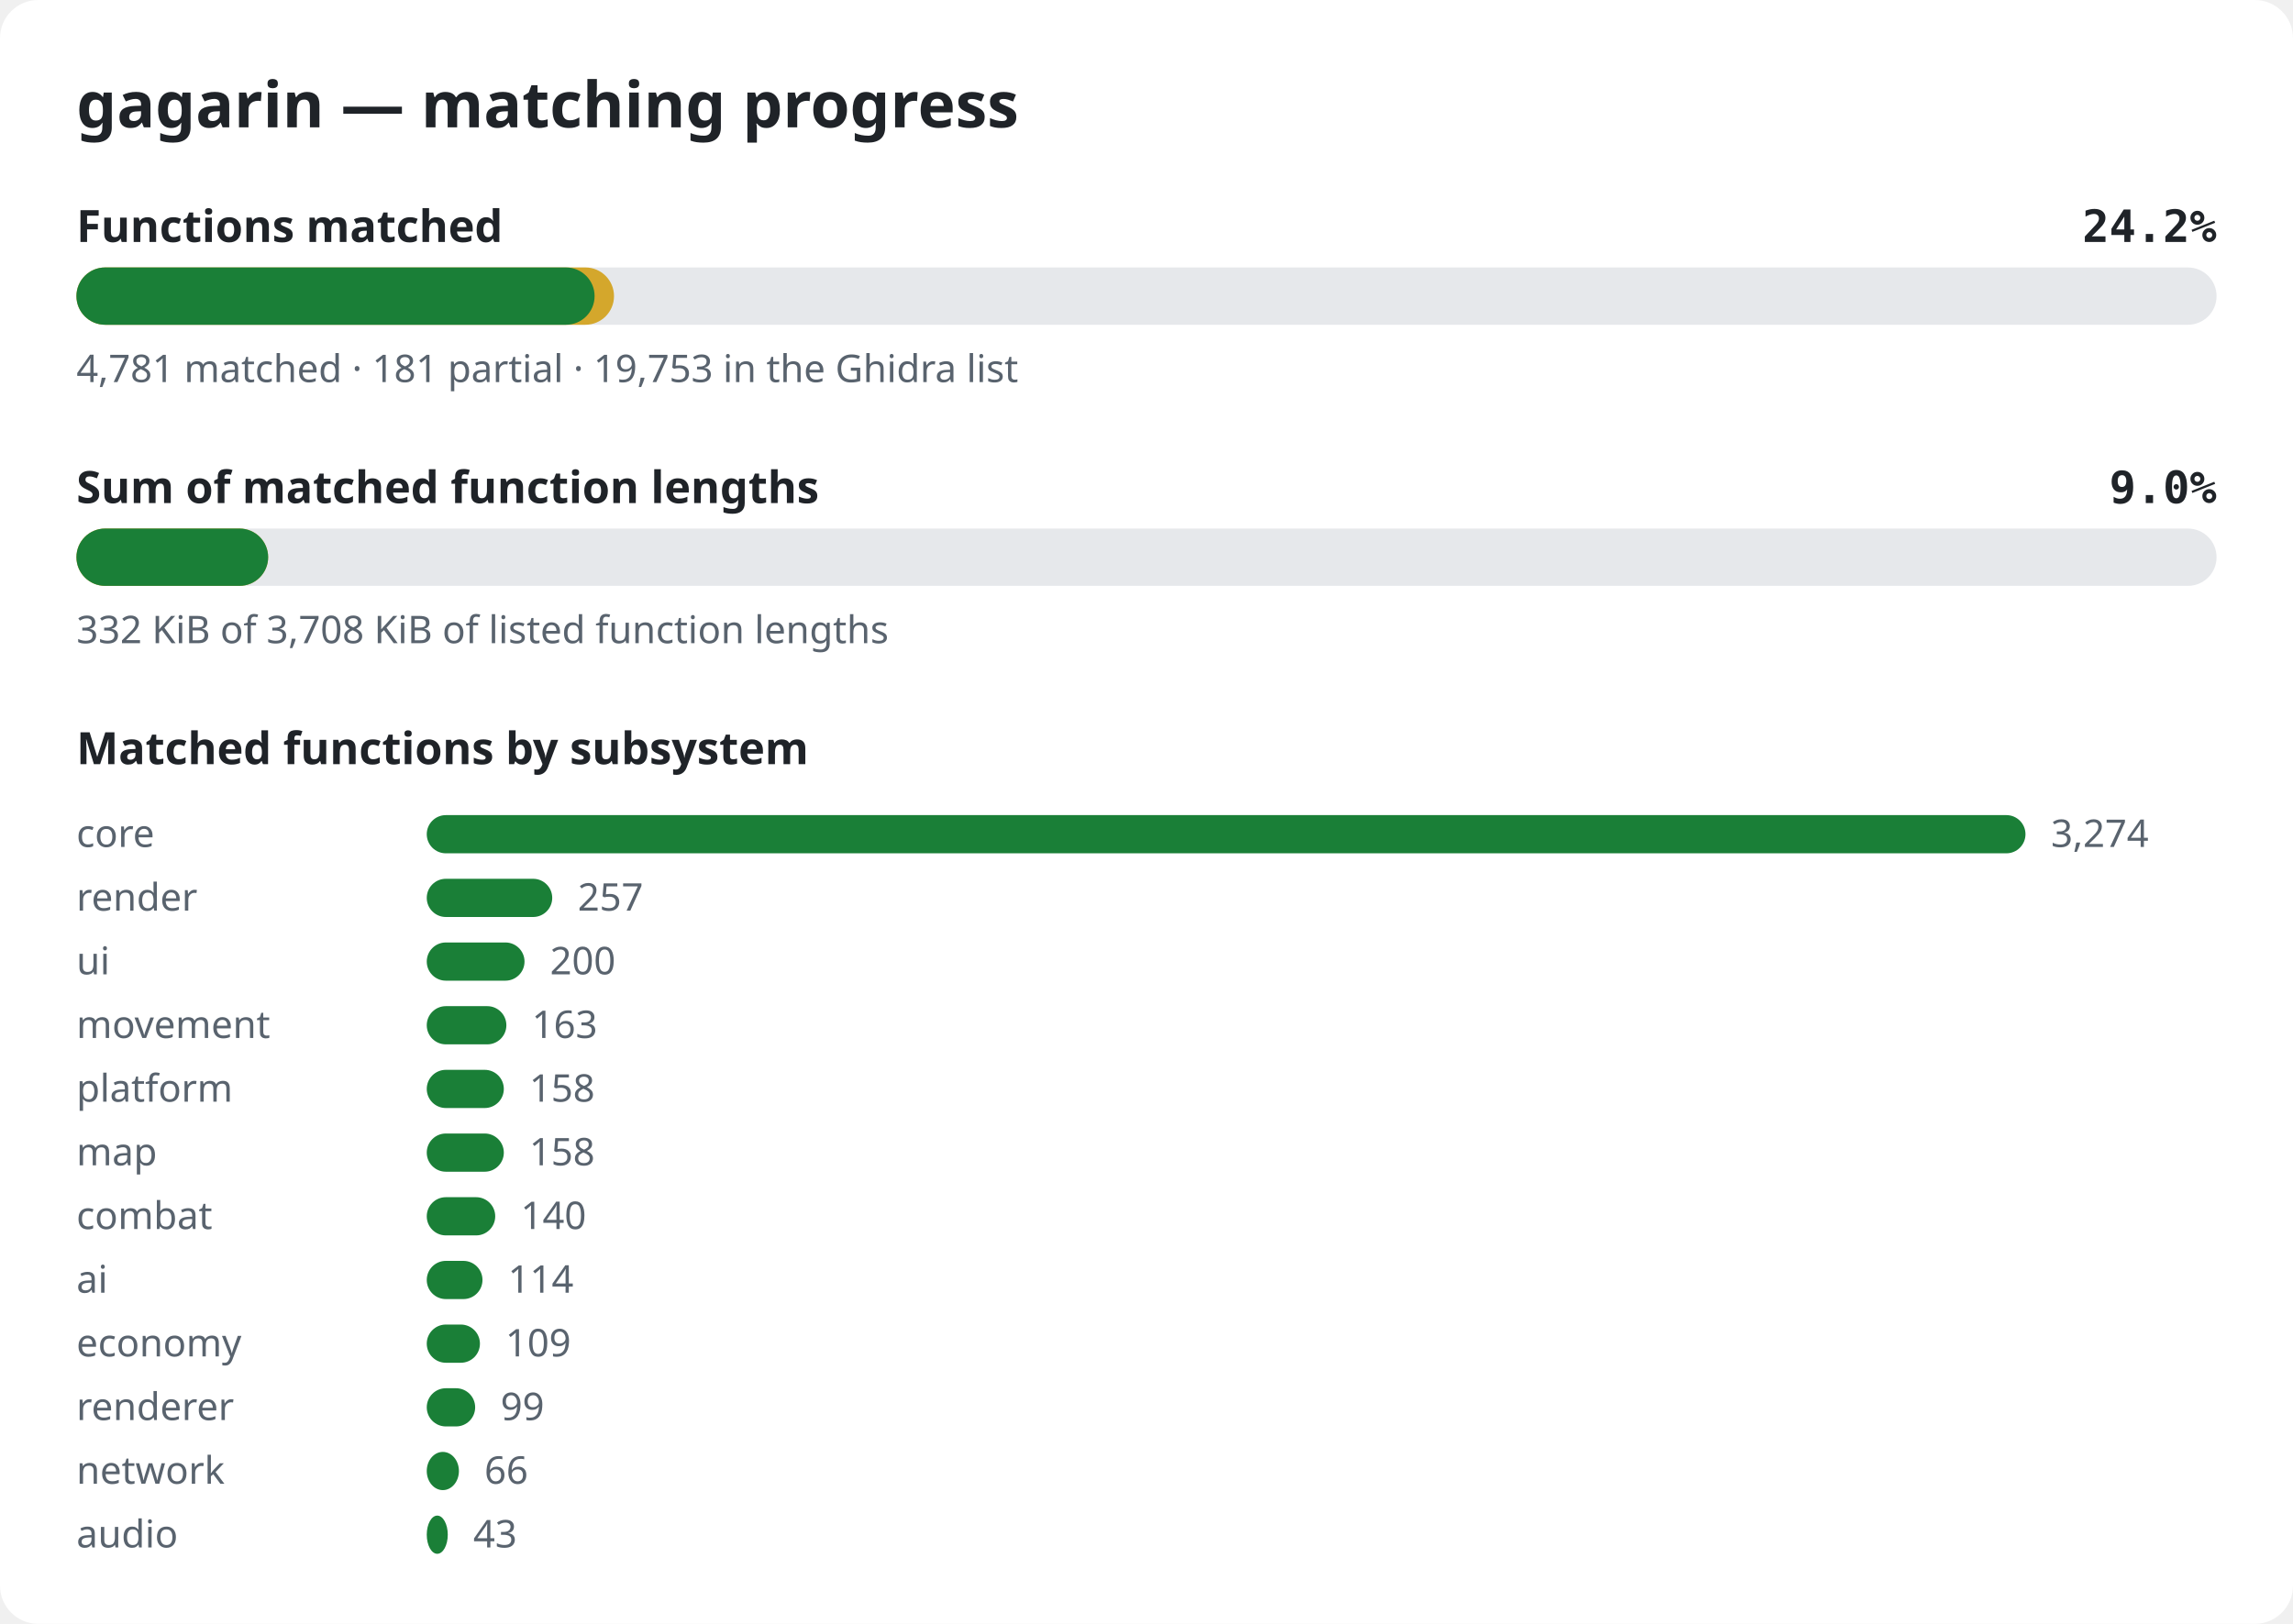
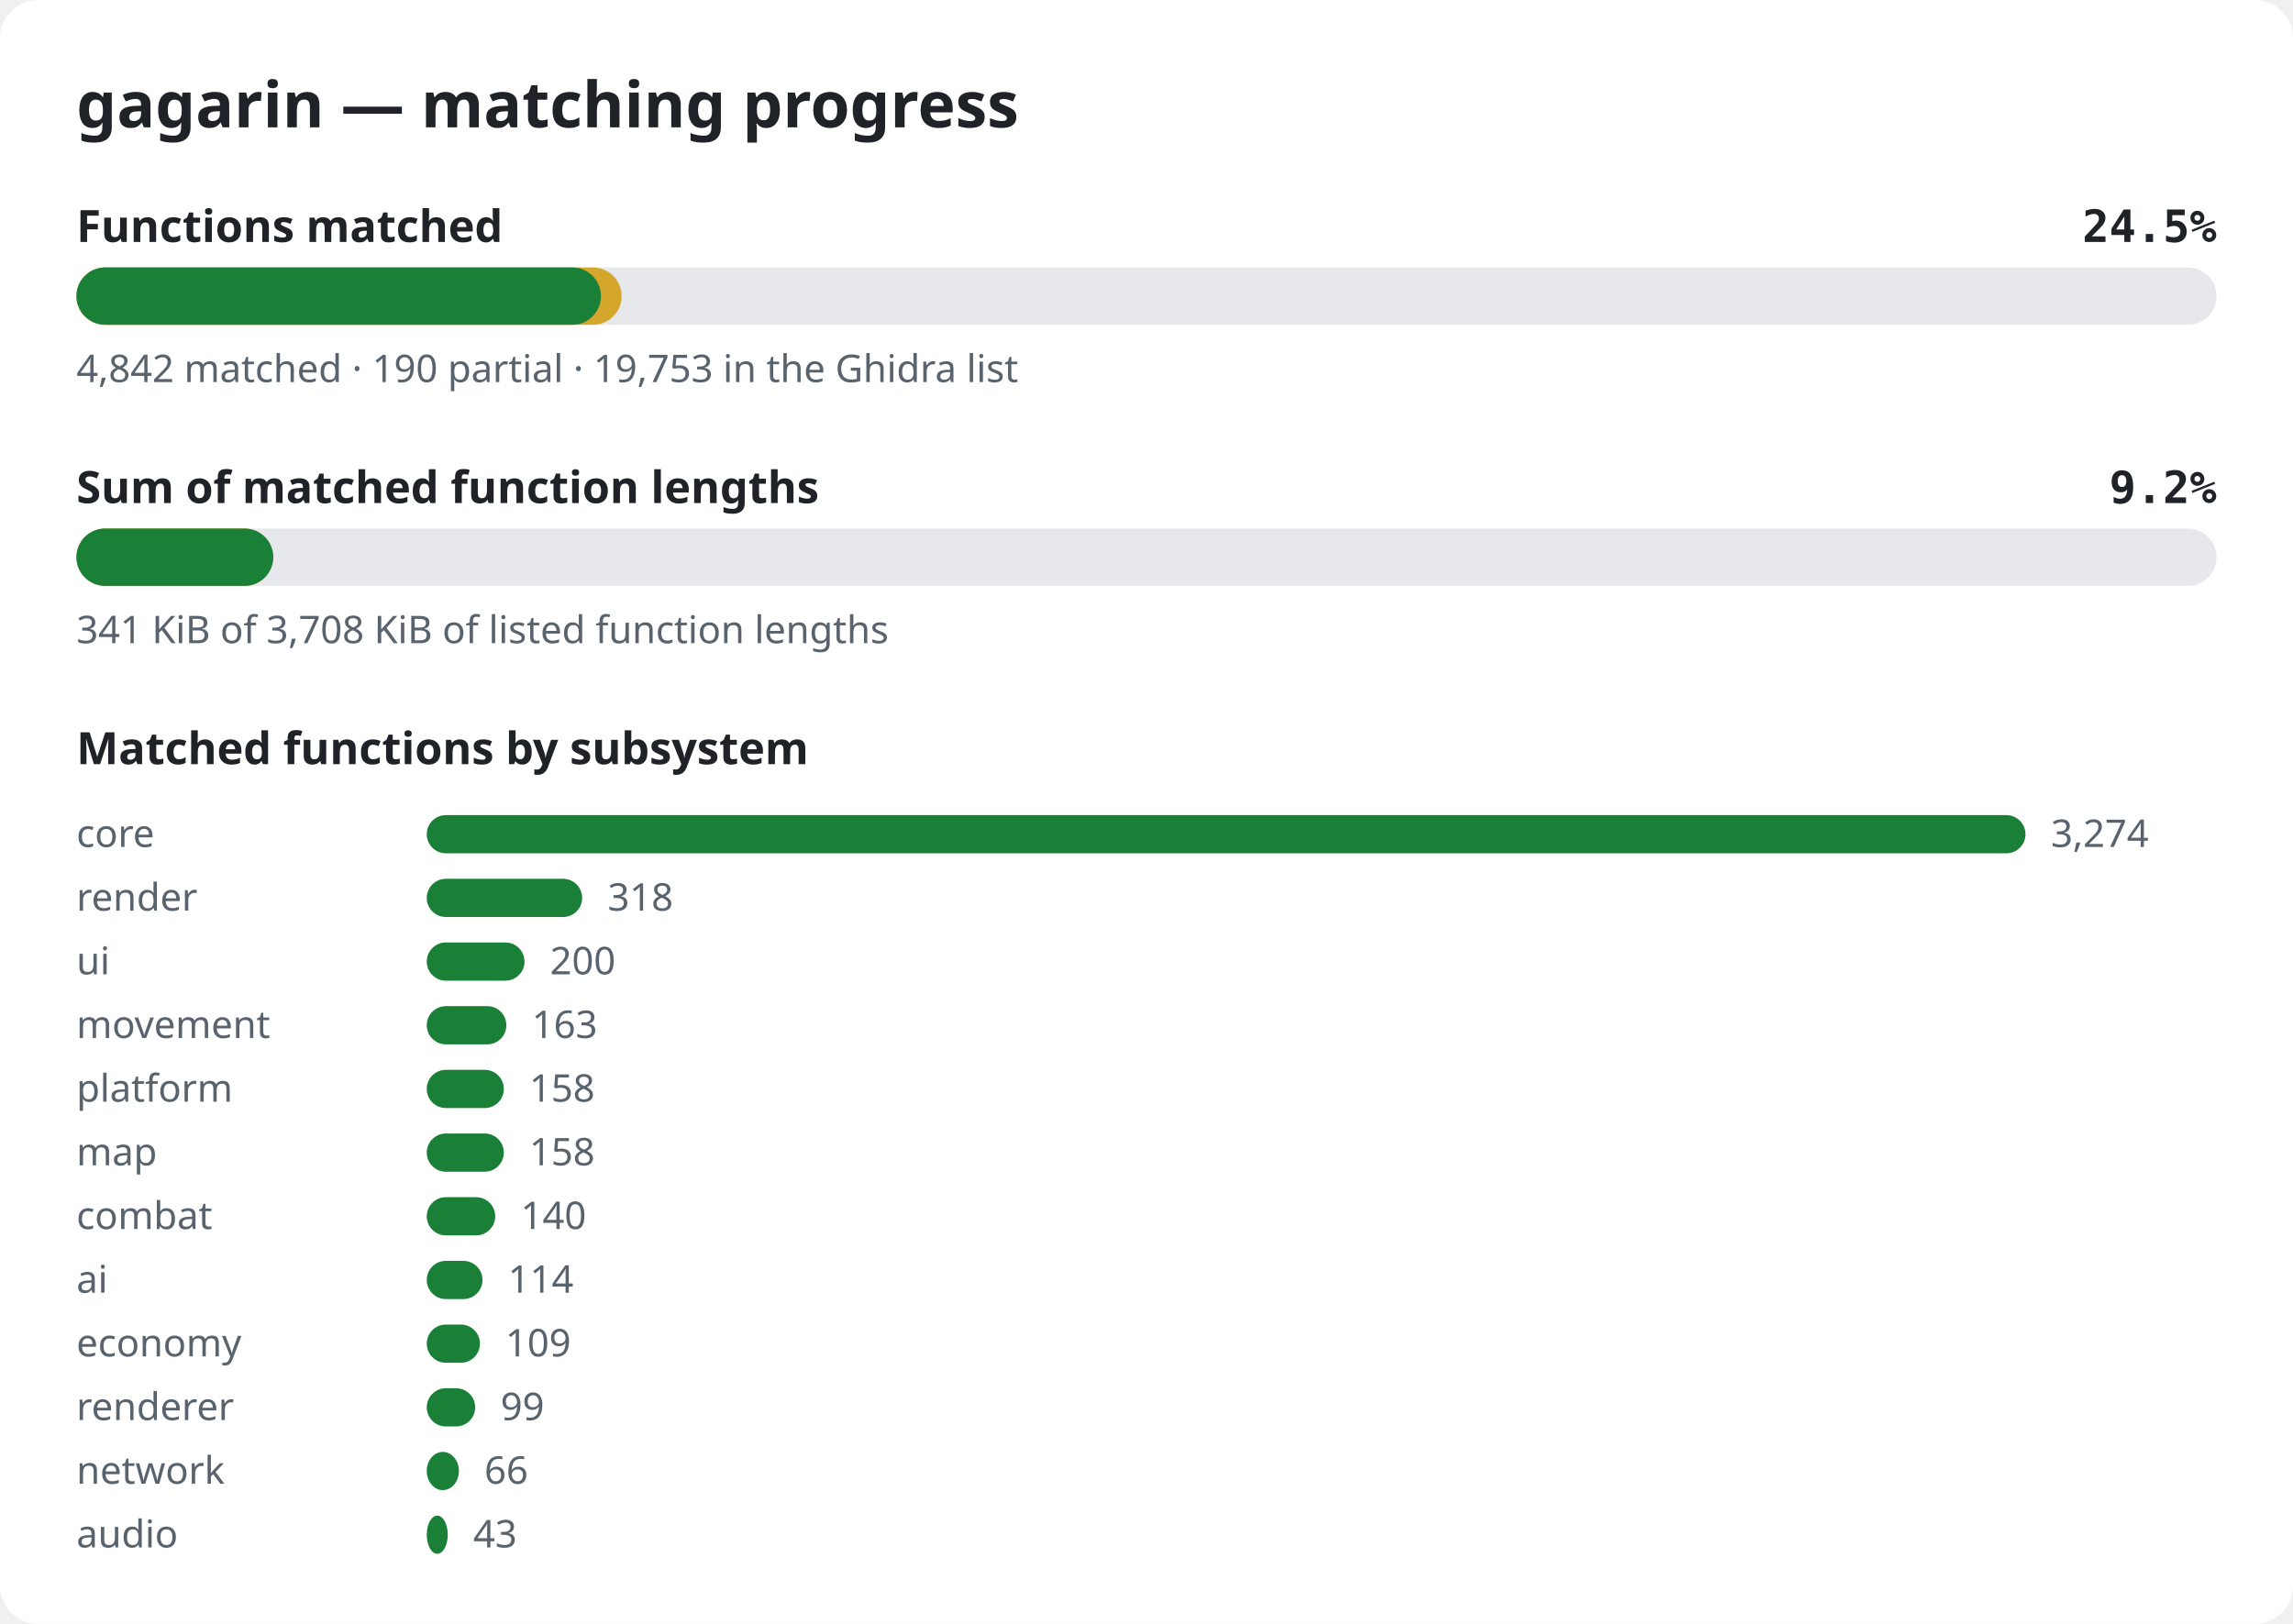
<svg xmlns="http://www.w3.org/2000/svg" width="720" height="510" viewBox="0 0 720 510" role="img" aria-label="gagarin matching progress">
  <style>.bg{fill:#ffffff}.title{font:600 20px sans-serif;fill:#1f2328}.label{font:600 14px sans-serif;fill:#1f2328}.pct{font:600 14px monospace;fill:#1f2328}.note{font:12px sans-serif;fill:#59636e}.track{fill:#e6e8eb}.done{fill:#1a7f37}.partial{fill:#d4a72c}@media (prefers-color-scheme: dark){.bg{fill:#0d1117}.title,.label,.pct{fill:#e6edf3}.note{fill:#9198a1}.track{fill:#262c36}.done{fill:#3fb950}.partial{fill:#d29922}}</style>
  <rect width="720" height="510" rx="12" class="bg" />
  <text x="24" y="40" class="title">gagarin — matching progress</text>
  <text x="24" y="76" class="label">Functions matched</text>
-   <text x="696" y="76" class="pct" text-anchor="end">24.2%</text>
+   <text x="696" y="76" class="pct" text-anchor="end">24.5%</text>
  <rect x="24" y="84" width="672" height="18" rx="9" class="track" />
-   <rect x="24" y="84" width="168.8" height="18" rx="9" class="partial" />
-   <rect x="24" y="84" width="162.7" height="18" rx="9" class="done" />
-   <text x="24" y="120" class="note">4,781 matched · 181 partial · 19,753 in the Ghidra list</text>
+   <rect x="24" y="84" width="171.2" height="18" rx="9" class="partial" />
+   <rect x="24" y="84" width="164.7" height="18" rx="9" class="done" />
+   <text x="24" y="120" class="note">4,842 matched · 190 partial · 19,753 in the Ghidra list</text>
  <text x="24" y="158" class="label">Sum of matched function lengths</text>
-   <text x="696" y="158" class="pct" text-anchor="end">9.0%</text>
+   <text x="696" y="158" class="pct" text-anchor="end">9.2%</text>
  <rect x="24" y="166" width="672" height="18" rx="9" class="track" />
-   <rect x="24" y="166" width="60.2" height="18" rx="9" class="partial" />
-   <rect x="24" y="166" width="60.2" height="18" rx="9" class="done" />
-   <text x="24" y="202" class="note">332 KiB of 3,708 KiB of listed function lengths</text>
+   <rect x="24" y="166" width="61.8" height="18" rx="9" class="partial" />
+   <rect x="24" y="166" width="61.8" height="18" rx="9" class="done" />
+   <text x="24" y="202" class="note">341 KiB of 3,708 KiB of listed function lengths</text>
  <text x="24" y="240" class="label">Matched functions by subsystem</text>
  <text x="24" y="266" class="note">core</text>
  <rect x="134" y="256" width="502.0" height="12" rx="6" class="done" />
  <text x="644.0" y="266" class="note">3,274</text>
  <text x="24" y="286" class="note">render</text>
-   <rect x="134" y="276" width="39.4" height="12" rx="6" class="done" />
-   <text x="181.4" y="286" class="note">257</text>
+   <rect x="134" y="276" width="48.8" height="12" rx="6" class="done" />
+   <text x="190.8" y="286" class="note">318</text>
  <text x="24" y="306" class="note">ui</text>
  <rect x="134" y="296" width="30.7" height="12" rx="6" class="done" />
  <text x="172.7" y="306" class="note">200</text>
  <text x="24" y="326" class="note">movement</text>
  <rect x="134" y="316" width="25.0" height="12" rx="6" class="done" />
  <text x="167.0" y="326" class="note">163</text>
  <text x="24" y="346" class="note">platform</text>
  <rect x="134" y="336" width="24.2" height="12" rx="6" class="done" />
  <text x="166.2" y="346" class="note">158</text>
  <text x="24" y="366" class="note">map</text>
  <rect x="134" y="356" width="24.2" height="12" rx="6" class="done" />
  <text x="166.2" y="366" class="note">158</text>
  <text x="24" y="386" class="note">combat</text>
  <rect x="134" y="376" width="21.5" height="12" rx="6" class="done" />
  <text x="163.5" y="386" class="note">140</text>
  <text x="24" y="406" class="note">ai</text>
  <rect x="134" y="396" width="17.5" height="12" rx="6" class="done" />
  <text x="159.5" y="406" class="note">114</text>
  <text x="24" y="426" class="note">economy</text>
  <rect x="134" y="416" width="16.7" height="12" rx="6" class="done" />
  <text x="158.7" y="426" class="note">109</text>
  <text x="24" y="446" class="note">renderer</text>
  <rect x="134" y="436" width="15.2" height="12" rx="6" class="done" />
  <text x="157.2" y="446" class="note">99</text>
  <text x="24" y="466" class="note">network</text>
  <rect x="134" y="456" width="10.1" height="12" rx="6" class="done" />
  <text x="152.1" y="466" class="note">66</text>
  <text x="24" y="486" class="note">audio</text>
  <rect x="134" y="476" width="6.6" height="12" rx="6" class="done" />
  <text x="148.6" y="486" class="note">43</text>
</svg>
